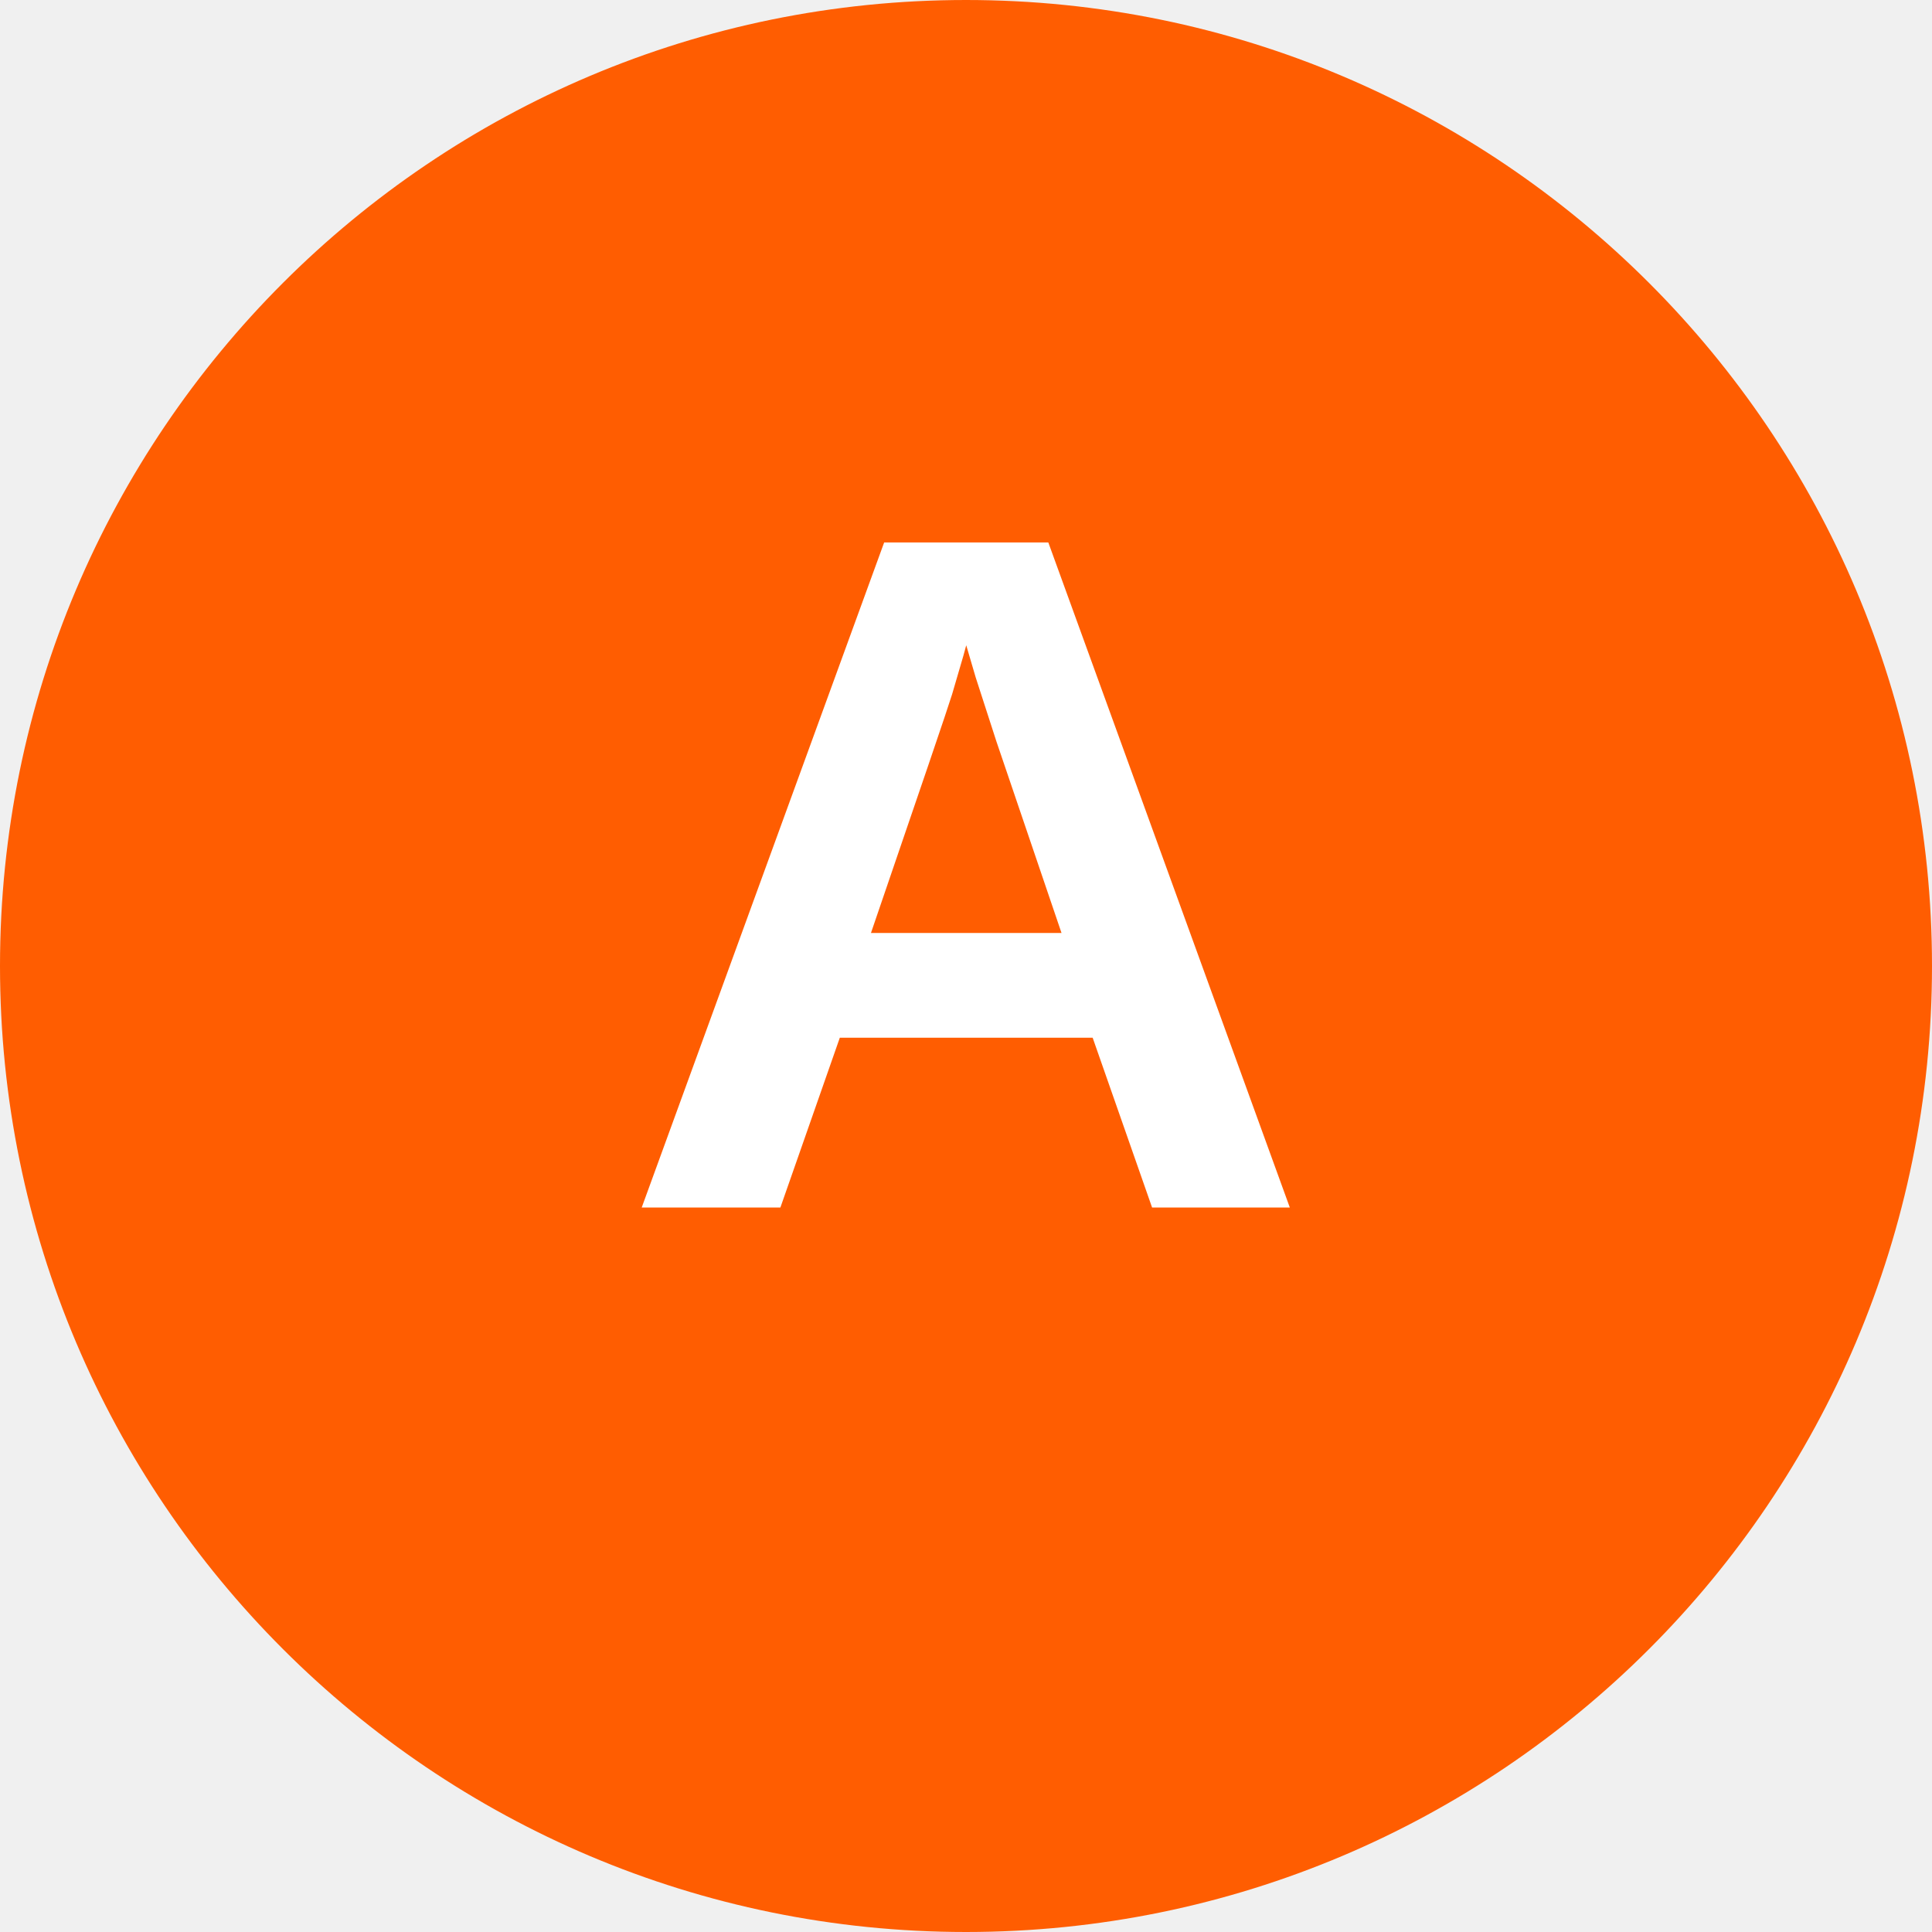
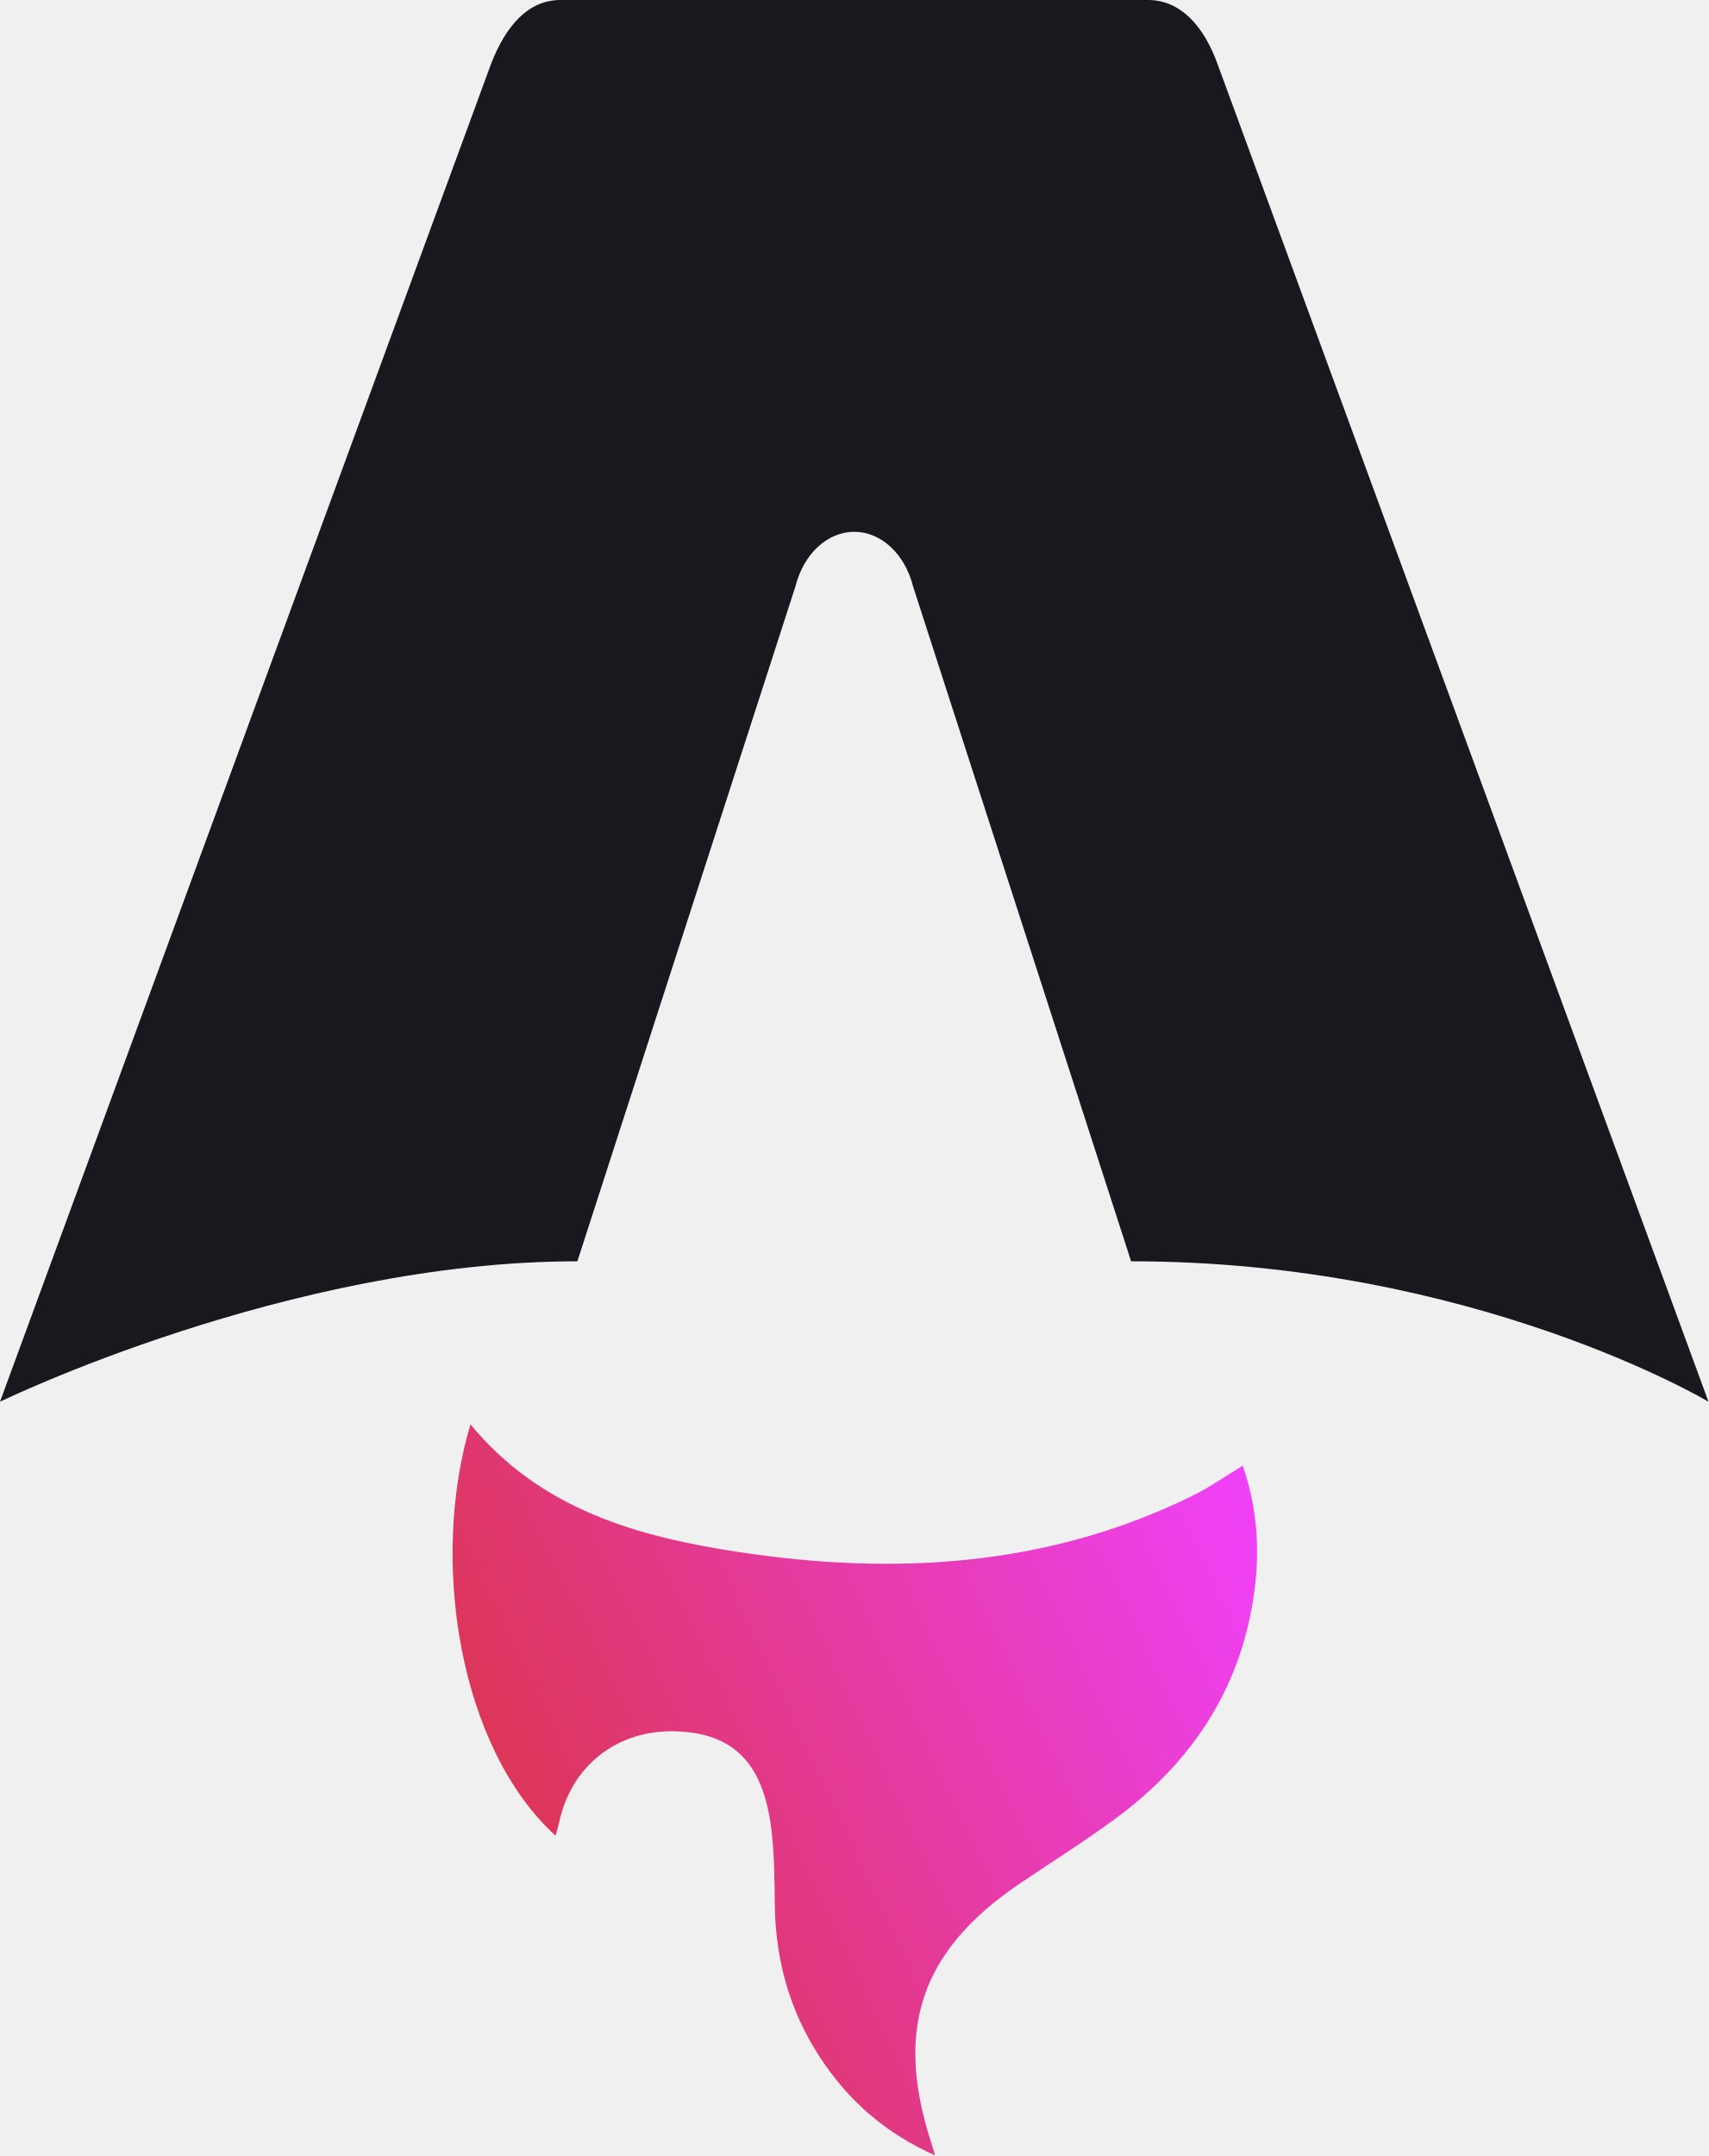
- <svg xmlns="http://www.w3.org/2000/svg" width="32" height="32" viewBox="0 0 32 32" fill="none">
-   <circle cx="16" cy="16" r="15" fill="#FF5D01" stroke="#FF5D01" stroke-width="2" />
-   <text x="16" y="20" text-anchor="middle" fill="white" font-family="Arial, sans-serif" font-size="16" font-weight="bold">A</text>
+ <svg xmlns="http://www.w3.org/2000/svg" width="256px" height="323px" viewBox="0 0 256 323" version="1.1" preserveAspectRatio="xMidYMid">
+   <defs>
+     <linearGradient x1="0%" y1="91.269%" x2="116.842%" y2="41.115%" id="linearGradient-1">
+       <stop stop-color="#D83333" offset="0%" />
+       <stop stop-color="#F041FF" offset="100%" />
+     </linearGradient>
+   </defs>
+   <g>
+     <path d="M83.261,275.039 C68.673,261.703 64.414,233.684 70.492,213.386 C81.031,226.182 95.632,230.238 110.757,232.524 C134.106,236.057 157.037,234.736 178.728,224.064 C181.209,222.844 183.502,221.216 186.213,219.572 C188.248,225.475 188.778,231.436 188.067,237.504 C186.339,252.28 178.985,263.695 167.29,272.346 C162.613,275.807 157.664,278.901 152.834,282.165 C137.995,292.192 133.981,303.952 139.557,321.06 C139.689,321.477 139.808,321.893 140.108,322.91 C132.531,319.52 126.997,314.582 122.78,308.092 C118.327,301.24 116.208,293.661 116.096,285.462 C116.04,281.471 116.04,277.444 115.504,273.511 C114.193,263.921 109.691,259.626 101.208,259.378 C92.503,259.126 85.617,264.505 83.791,272.982 C83.651,273.631 83.449,274.273 83.247,275.029 L83.261,275.039 Z" fill="#FFFFFF" />
+     <path d="M83.261,275.039 C68.673,261.703 64.414,233.684 70.492,213.386 C81.031,226.182 95.632,230.238 110.757,232.524 C134.106,236.057 157.037,234.736 178.728,224.064 C181.209,222.844 183.502,221.216 186.213,219.572 C188.248,225.475 188.778,231.436 188.067,237.504 C186.339,252.28 178.985,263.695 167.29,272.346 C162.613,275.807 157.664,278.901 152.834,282.165 C137.995,292.192 133.981,303.952 139.557,321.06 C139.689,321.477 139.808,321.893 140.108,322.91 C132.531,319.52 126.997,314.582 122.78,308.092 C118.327,301.24 116.208,293.661 116.096,285.462 C116.04,281.471 116.04,277.444 115.504,273.511 C114.193,263.921 109.691,259.626 101.208,259.378 C92.503,259.126 85.617,264.505 83.791,272.982 C83.651,273.631 83.449,274.273 83.247,275.029 L83.261,275.039 Z" fill="url(#linearGradient-1)" />
+     <path d="M1.70502831e-14,210.001 C1.70502831e-14,210.001 43.197,188.96 86.515,188.96 L119.176,87.882 C120.399,82.993 123.969,79.671 127.999,79.671 C132.03,79.671 135.6,82.993 136.823,87.882 L169.483,188.96 C220.787,188.96 256,210.001 256,210.001 C256,210.001 182.624,10.117 182.481,9.716 C180.375,3.806 176.82,0 172.027,0 L83.979,0 C79.186,0 75.775,3.806 73.525,9.716 C73.367,10.109 1.70502831e-14,210.001 1.70502831e-14,210.001 Z" fill="#17191E" />
+   </g>
</svg>
